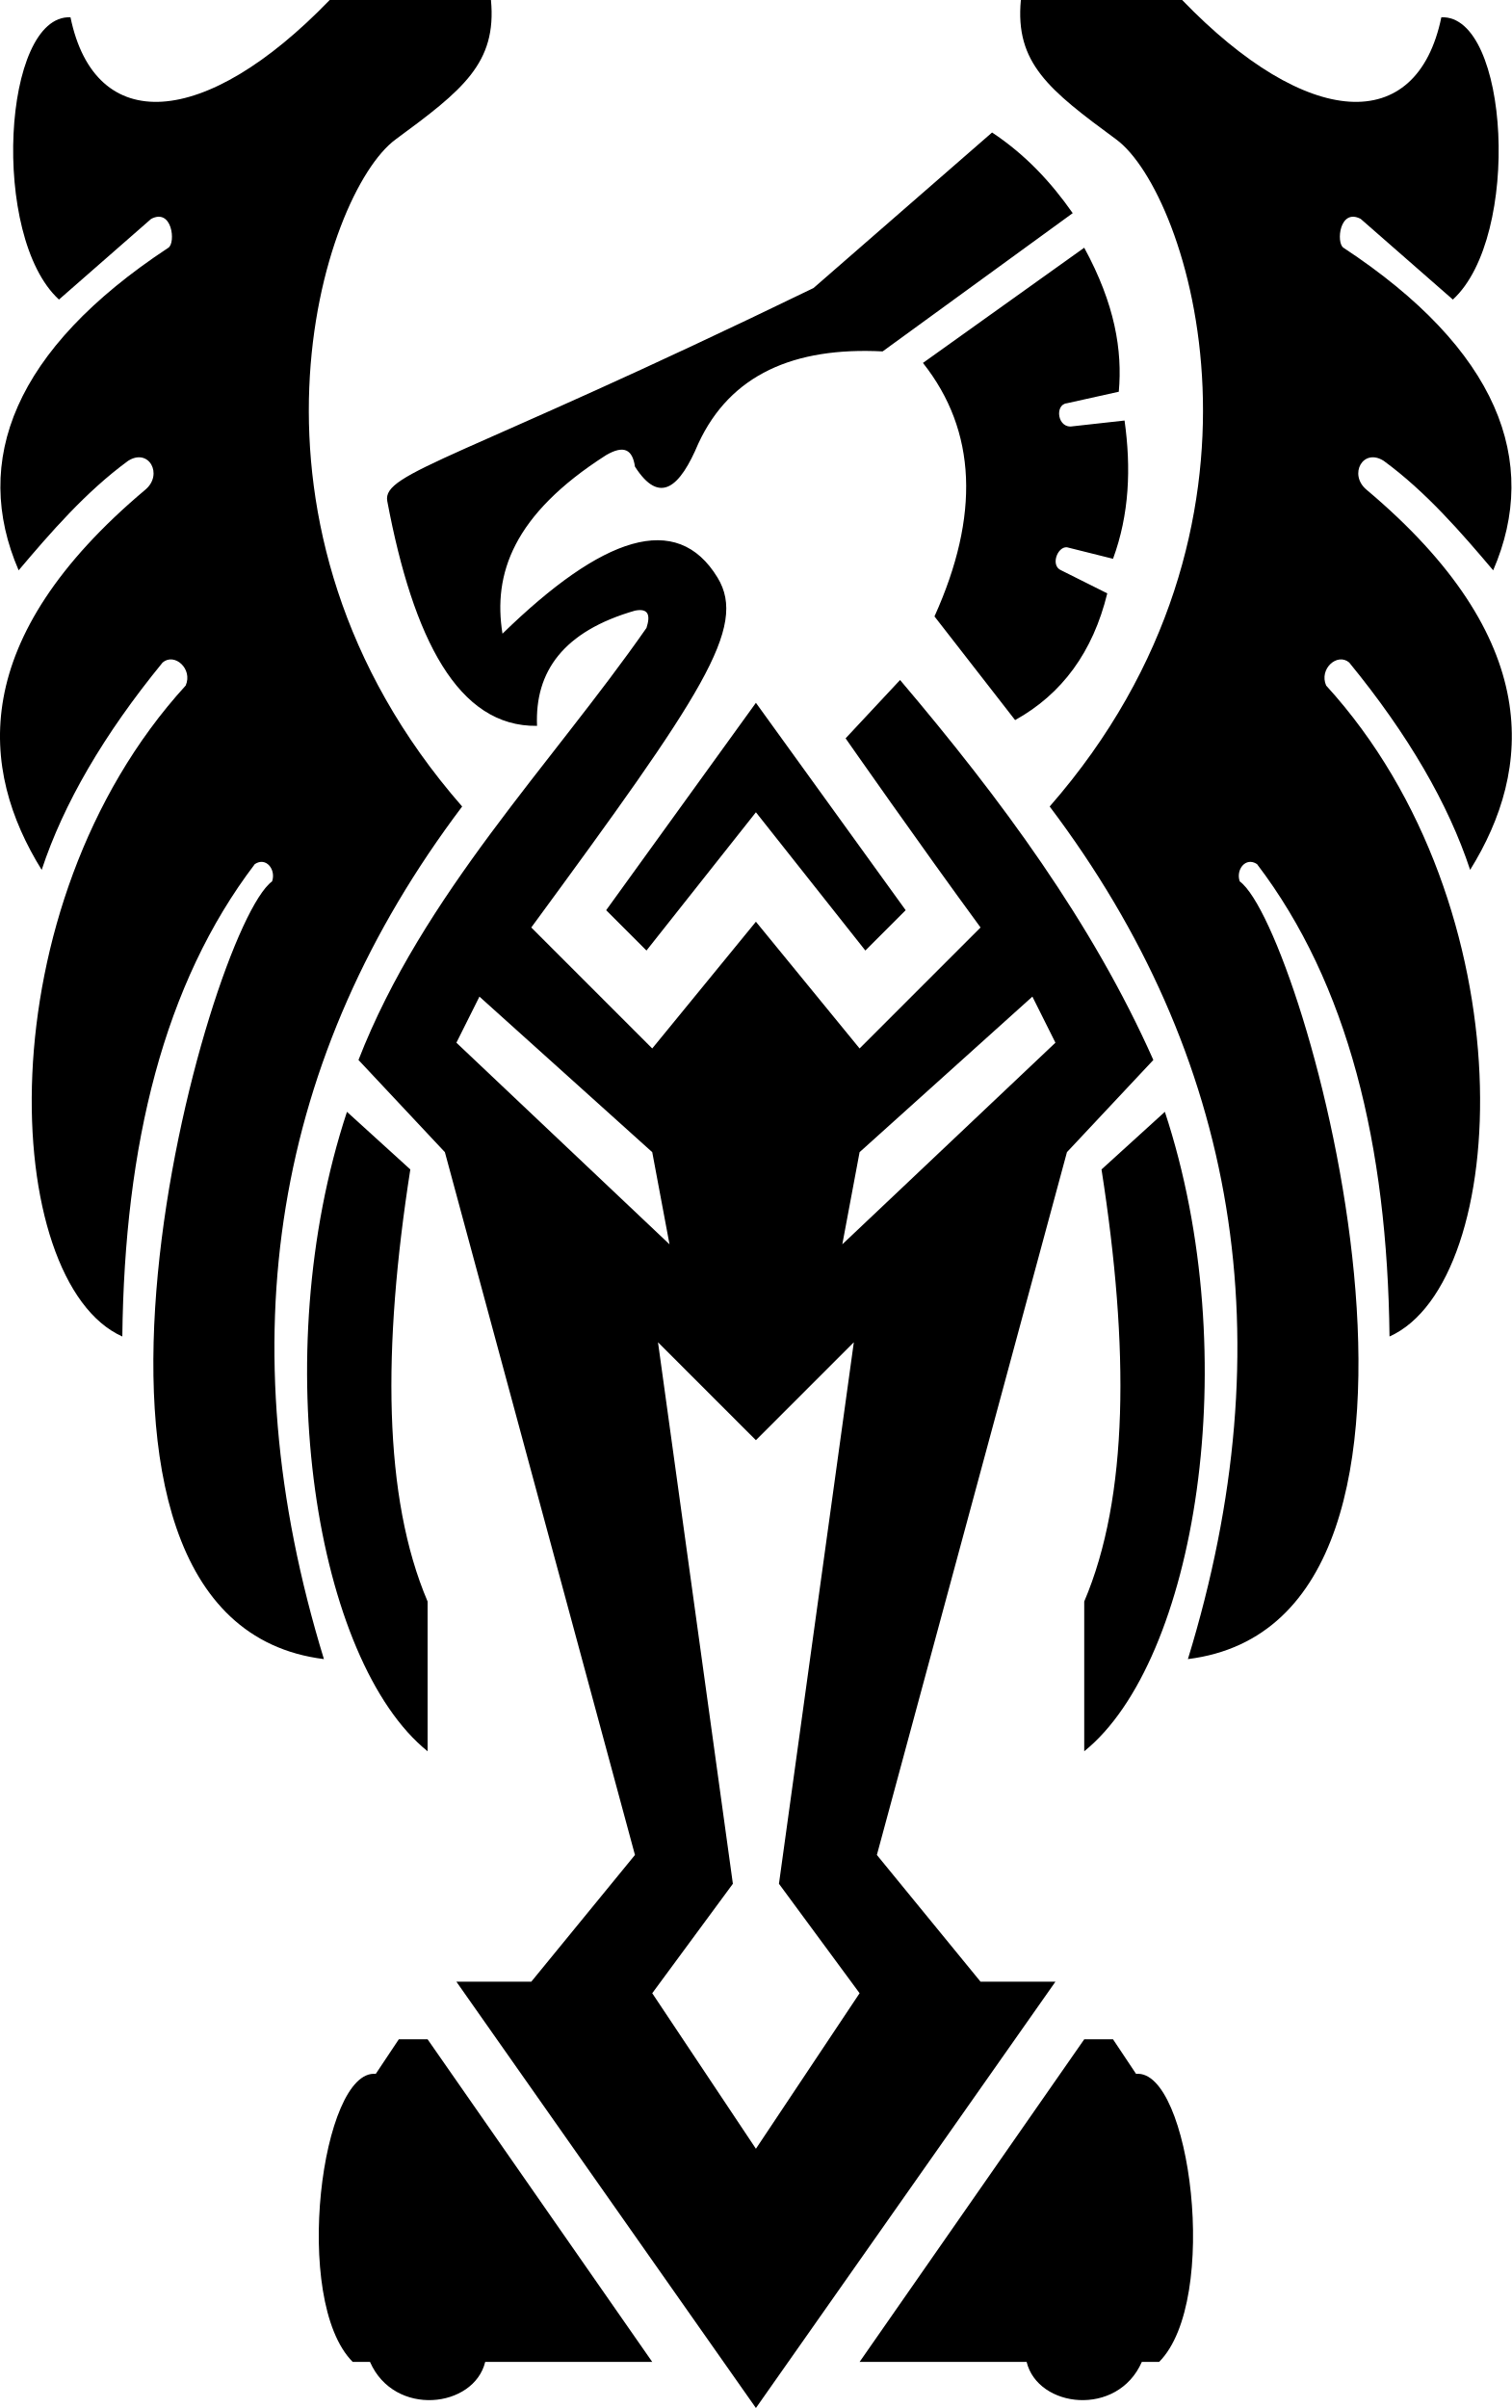
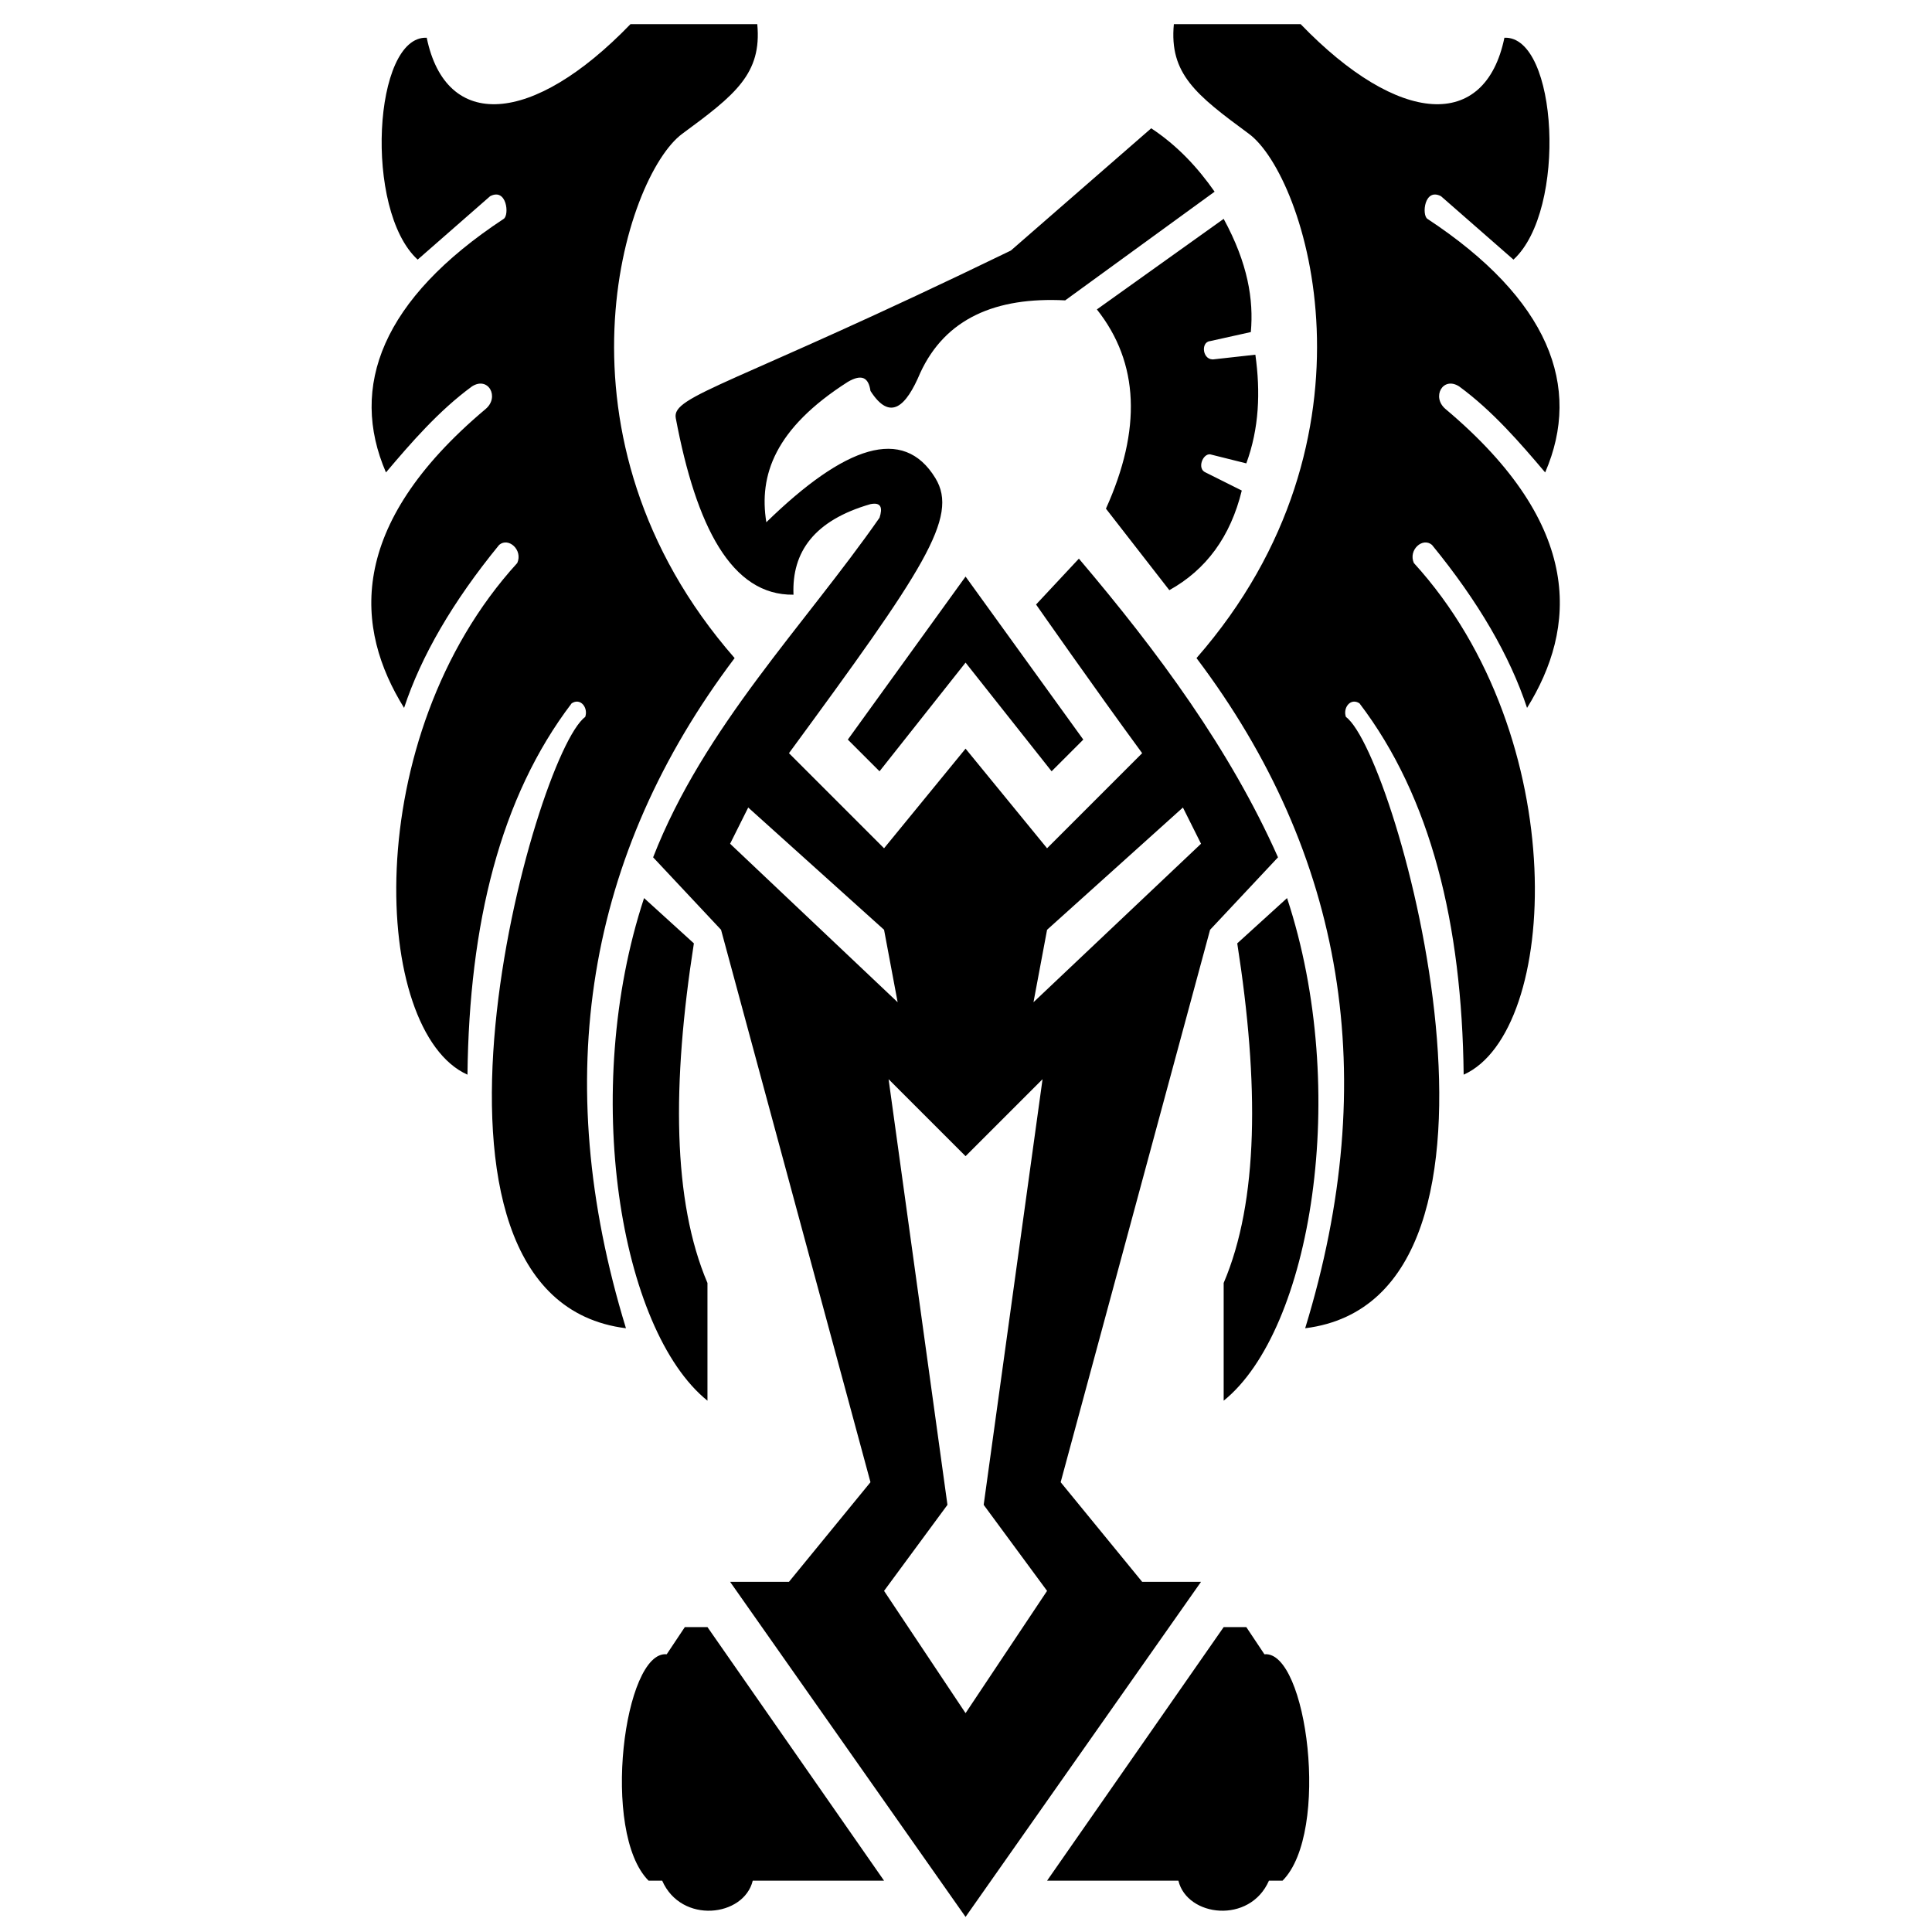
- <svg xmlns="http://www.w3.org/2000/svg" style="fill-rule:evenodd;" viewBox="0 0 196.855 313.5">
+ <svg xmlns="http://www.w3.org/2000/svg" style="fill-rule:evenodd;" viewBox="-61.5 -4 320 320">
  <path d="M59.428 258h9.75l13.5-16.5-24.75-91.5-11.25-12c8.396-21.57 25.103-38.457 37.5-56.25.534-1.645.273-2.601-1.5-2.25-9.295 2.678-13.048 7.906-12.75 15-10.291.154-16.124-11.337-19.5-29.25-.707-3.75 9.308-5.329 55.5-27.75l23.25-20.25c4.36 2.885 7.7 6.5 10.5 10.5l-24.75 18c-11.522-.589-19.838 2.999-24 12-2.365 5.623-4.993 8.087-8.25 3-.32-2.215-1.423-2.854-3.75-1.5-12.14 7.75-14.75 15.5-13.5 23.25 12.987-12.66 22.69-16.036 28.008-7.295 3.935 6.468-1.95 15.145-24.258 45.545l15.75 15.75 13.5-16.5 13.5 16.5 15.75-15.75c-7.745-10.554-17.573-24.624-17.573-24.624l7.093-7.596c13.174 15.526 25.047 31.628 32.98 49.47l-11.25 12-24.75 91.5 13.5 16.5h9.75l-39 55.5zm25.5 49.5-29.25-42h-3.75l-3 4.5c-7.05-.686-10.976 29.521-3 37.5h2.25c3.173 7.235 13.543 6.007 15 0zm27 0 29.25-42h3.75l3 4.5c7.049-.686 10.975 29.521 3 37.5h-2.25c-3.173 7.235-13.544 6.007-15 0zm0-48-10.5-14.25 9.75-70.5-12.75 12.75-12.75-12.75 9.75 70.5-10.5 14.25 13.5 20.25zM55.678 228c-14.522-11.702-21.044-51.29-10.5-83.25l8.25 7.5c-3.642 23.29-3.53 42.699 2.25 56.25zm85.5 0c14.522-11.702 21.044-51.29 10.5-83.25l-8.25 7.5c3.64 23.29 3.528 42.699-2.25 56.25zM63.928 0h-21c-16.29 16.87-30.564 17.677-33.75 2.25C.355 1.877-1.27 30.808 7.678 39l12-10.5c2.752-1.451 3.224 3.109 2.25 3.75-20.111 13.242-25.656 27.778-19.5 42 4.127-4.874 8.73-10.211 14.25-14.25 2.699-1.723 4.612 1.764 2.25 3.75-23.13 19.442-21.644 36.378-13.5 49.5 2.838-8.587 8.042-17.579 15.75-27 1.548-1.315 3.953.835 3 3C-2.226 118.185.084 166.912 15.928 174c.279-24.919 5.396-45.93 17.25-61.5 1.478-.989 2.789.733 2.25 2.25-8.482 6.205-33.438 96.24 6.75 101.25-12.733-41.527-6.533-78.479 18-111-32.023-36.627-18.176-79.856-8.665-86.849C60.265 11.716 64.708 8.218 63.928 0m69 0h21c16.29 16.87 30.564 17.677 33.75 2.25 8.822-.373 10.448 28.558 1.5 36.75l-12-10.5c-2.753-1.451-3.224 3.109-2.25 3.75 20.11 13.242 25.655 27.778 19.5 42-4.128-4.874-8.731-10.211-14.25-14.25-2.7-1.723-4.612 1.764-2.25 3.75 23.129 19.442 21.644 36.378 13.5 49.5-2.838-8.587-8.043-17.579-15.75-27-1.55-1.315-3.954.835-3 3 26.404 28.935 24.094 77.662 8.25 84.75-.28-24.919-5.396-45.93-17.25-61.5-1.48-.989-2.79.733-2.25 2.25 8.48 6.205 33.437 96.24-6.75 101.25 12.732-41.527 6.532-78.479-18-111 32.022-36.627 18.175-79.856 8.664-86.849C136.59 11.716 132.147 8.218 132.928 0m-70.5 129.75 22.5 20.25 2.25 12-27.75-26.25zm72 0-22.5 20.25-2.25 12 27.75-26.25zm-50.25-6-5.25-5.25 19.5-27 19.5 27-5.25 5.25-14.25-18zm57-91.5-21 15c7.03 8.876 7.41 19.915 1.5 33l10.5 13.5c6.109-3.391 10.132-8.868 12-16.5l-6-3c-1.43-.59-.504-3.105.75-3l6 1.5c2.129-5.796 2.365-11.829 1.5-18l-6.75.75c-2.002.36-2.387-2.843-.75-3l6.75-1.5c.482-5.369-.492-11.385-4.5-18.75" />
</svg>
